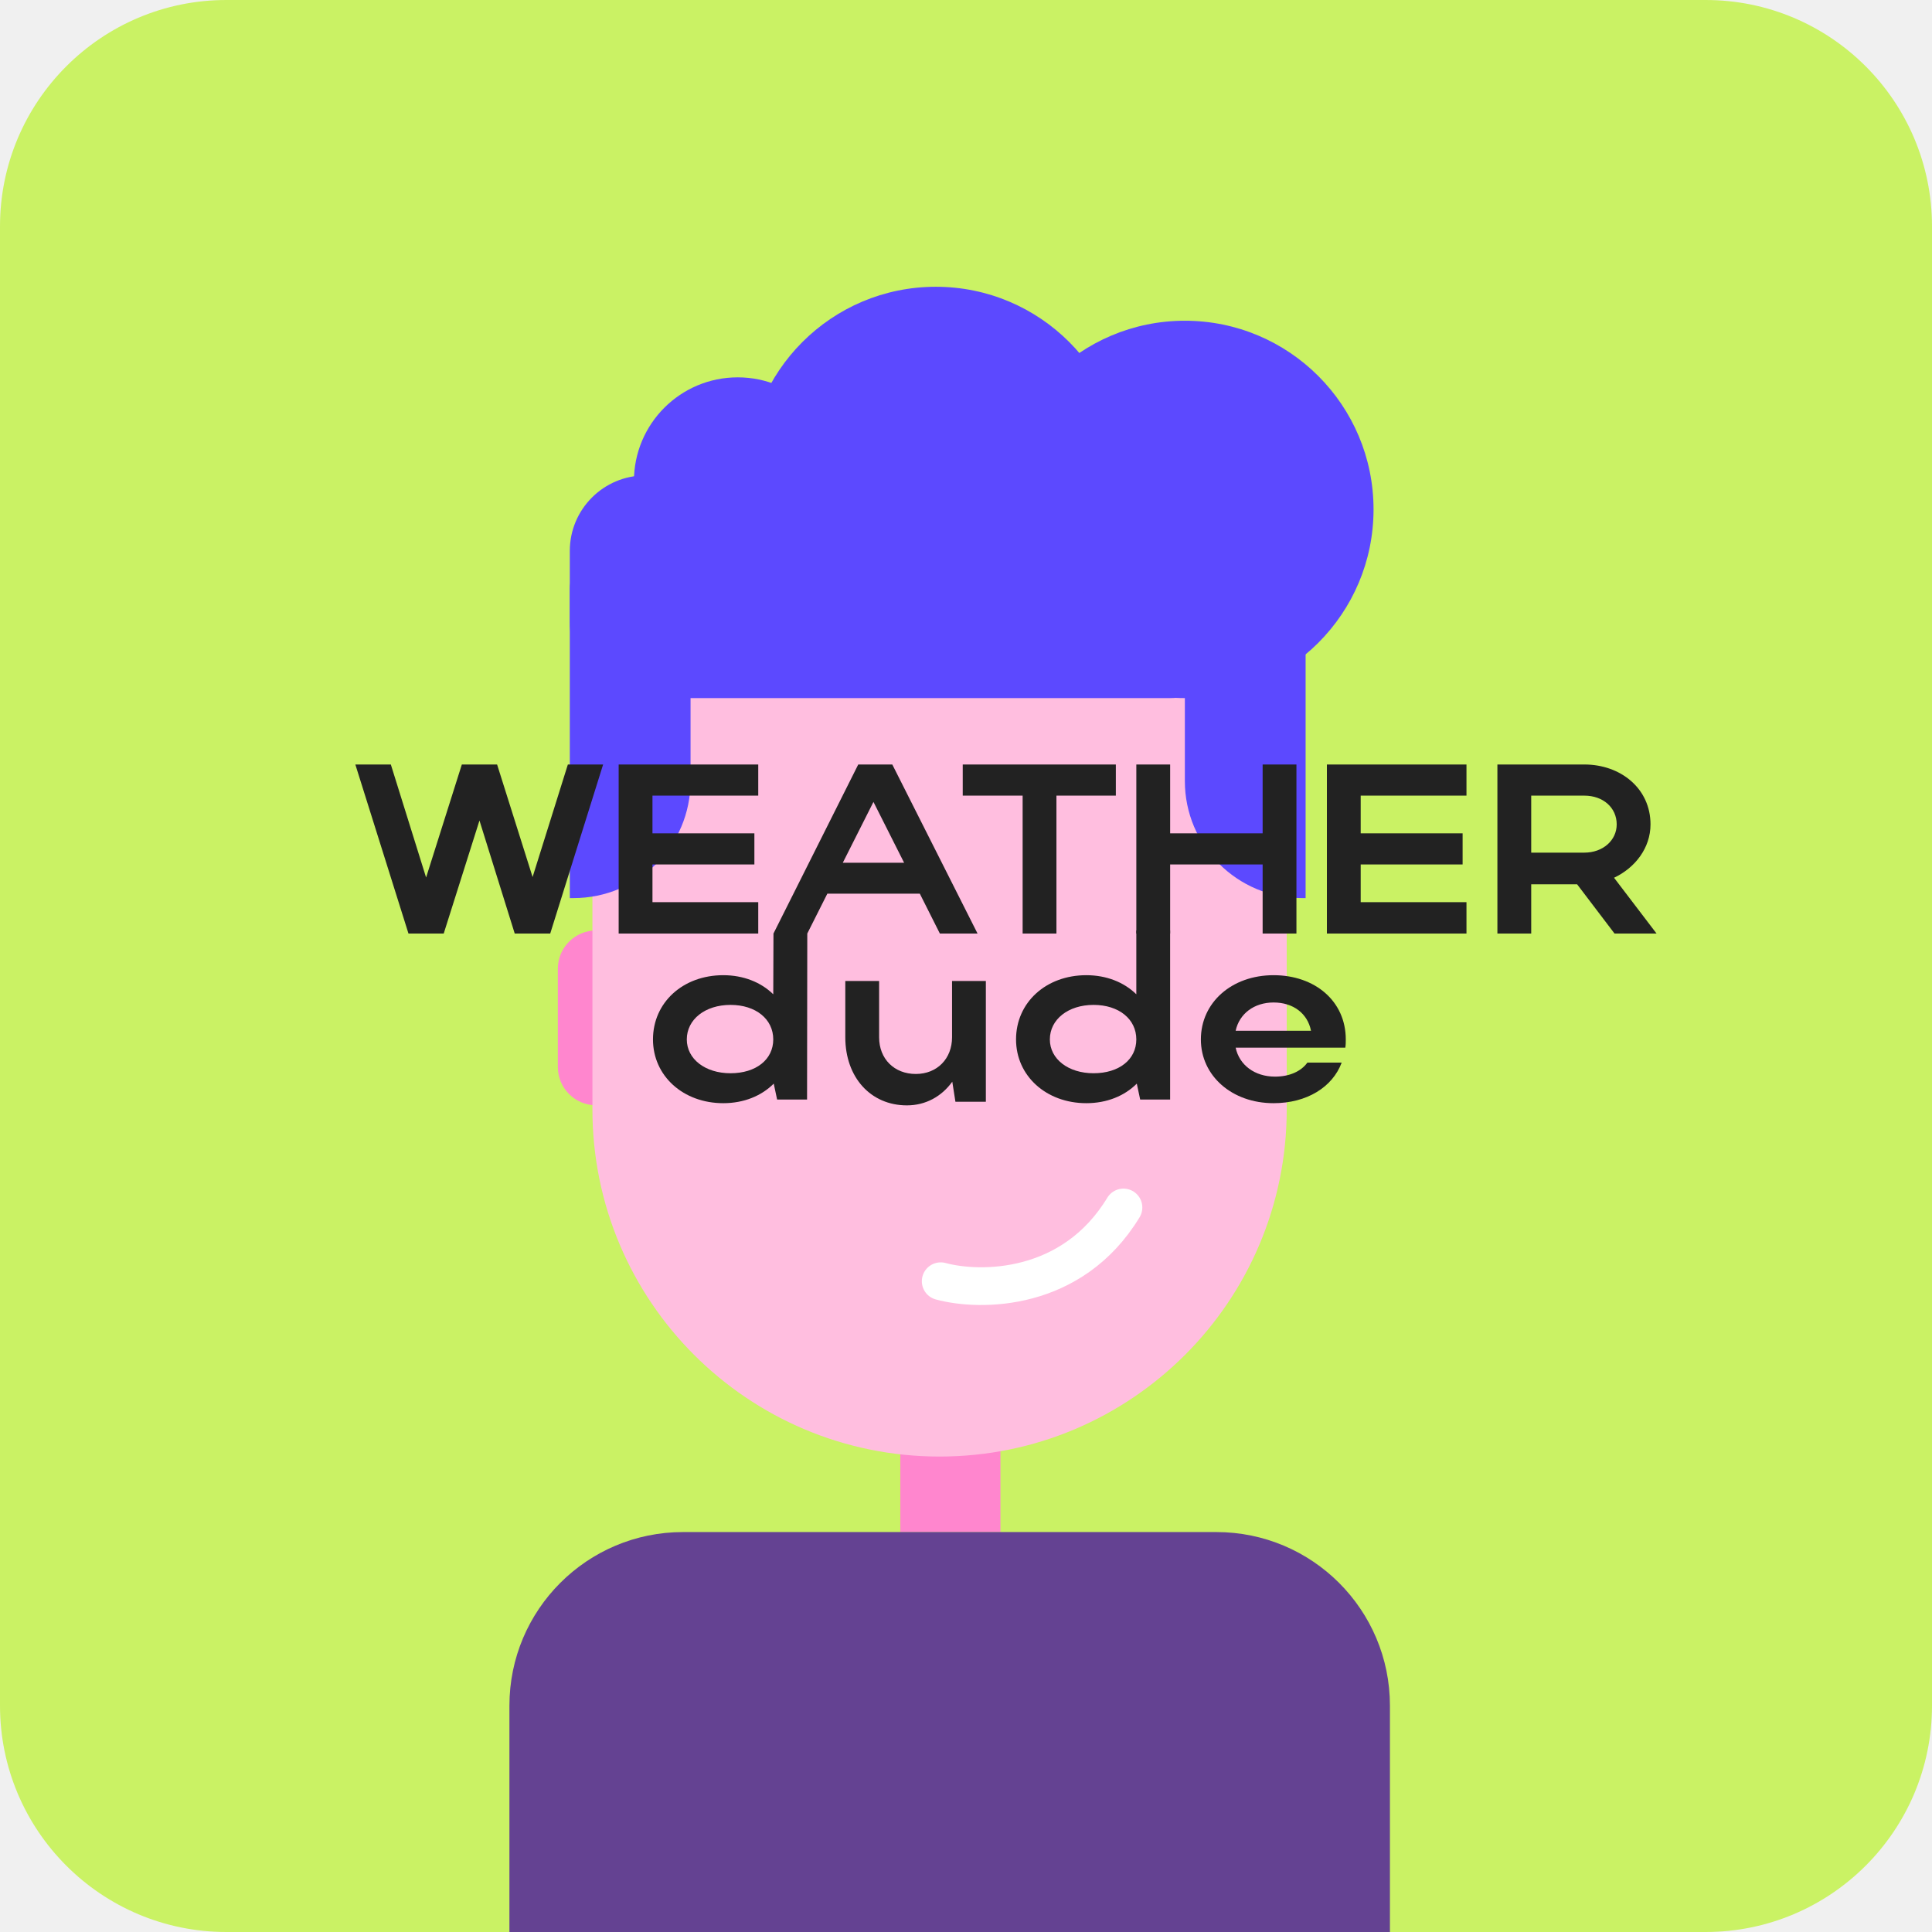
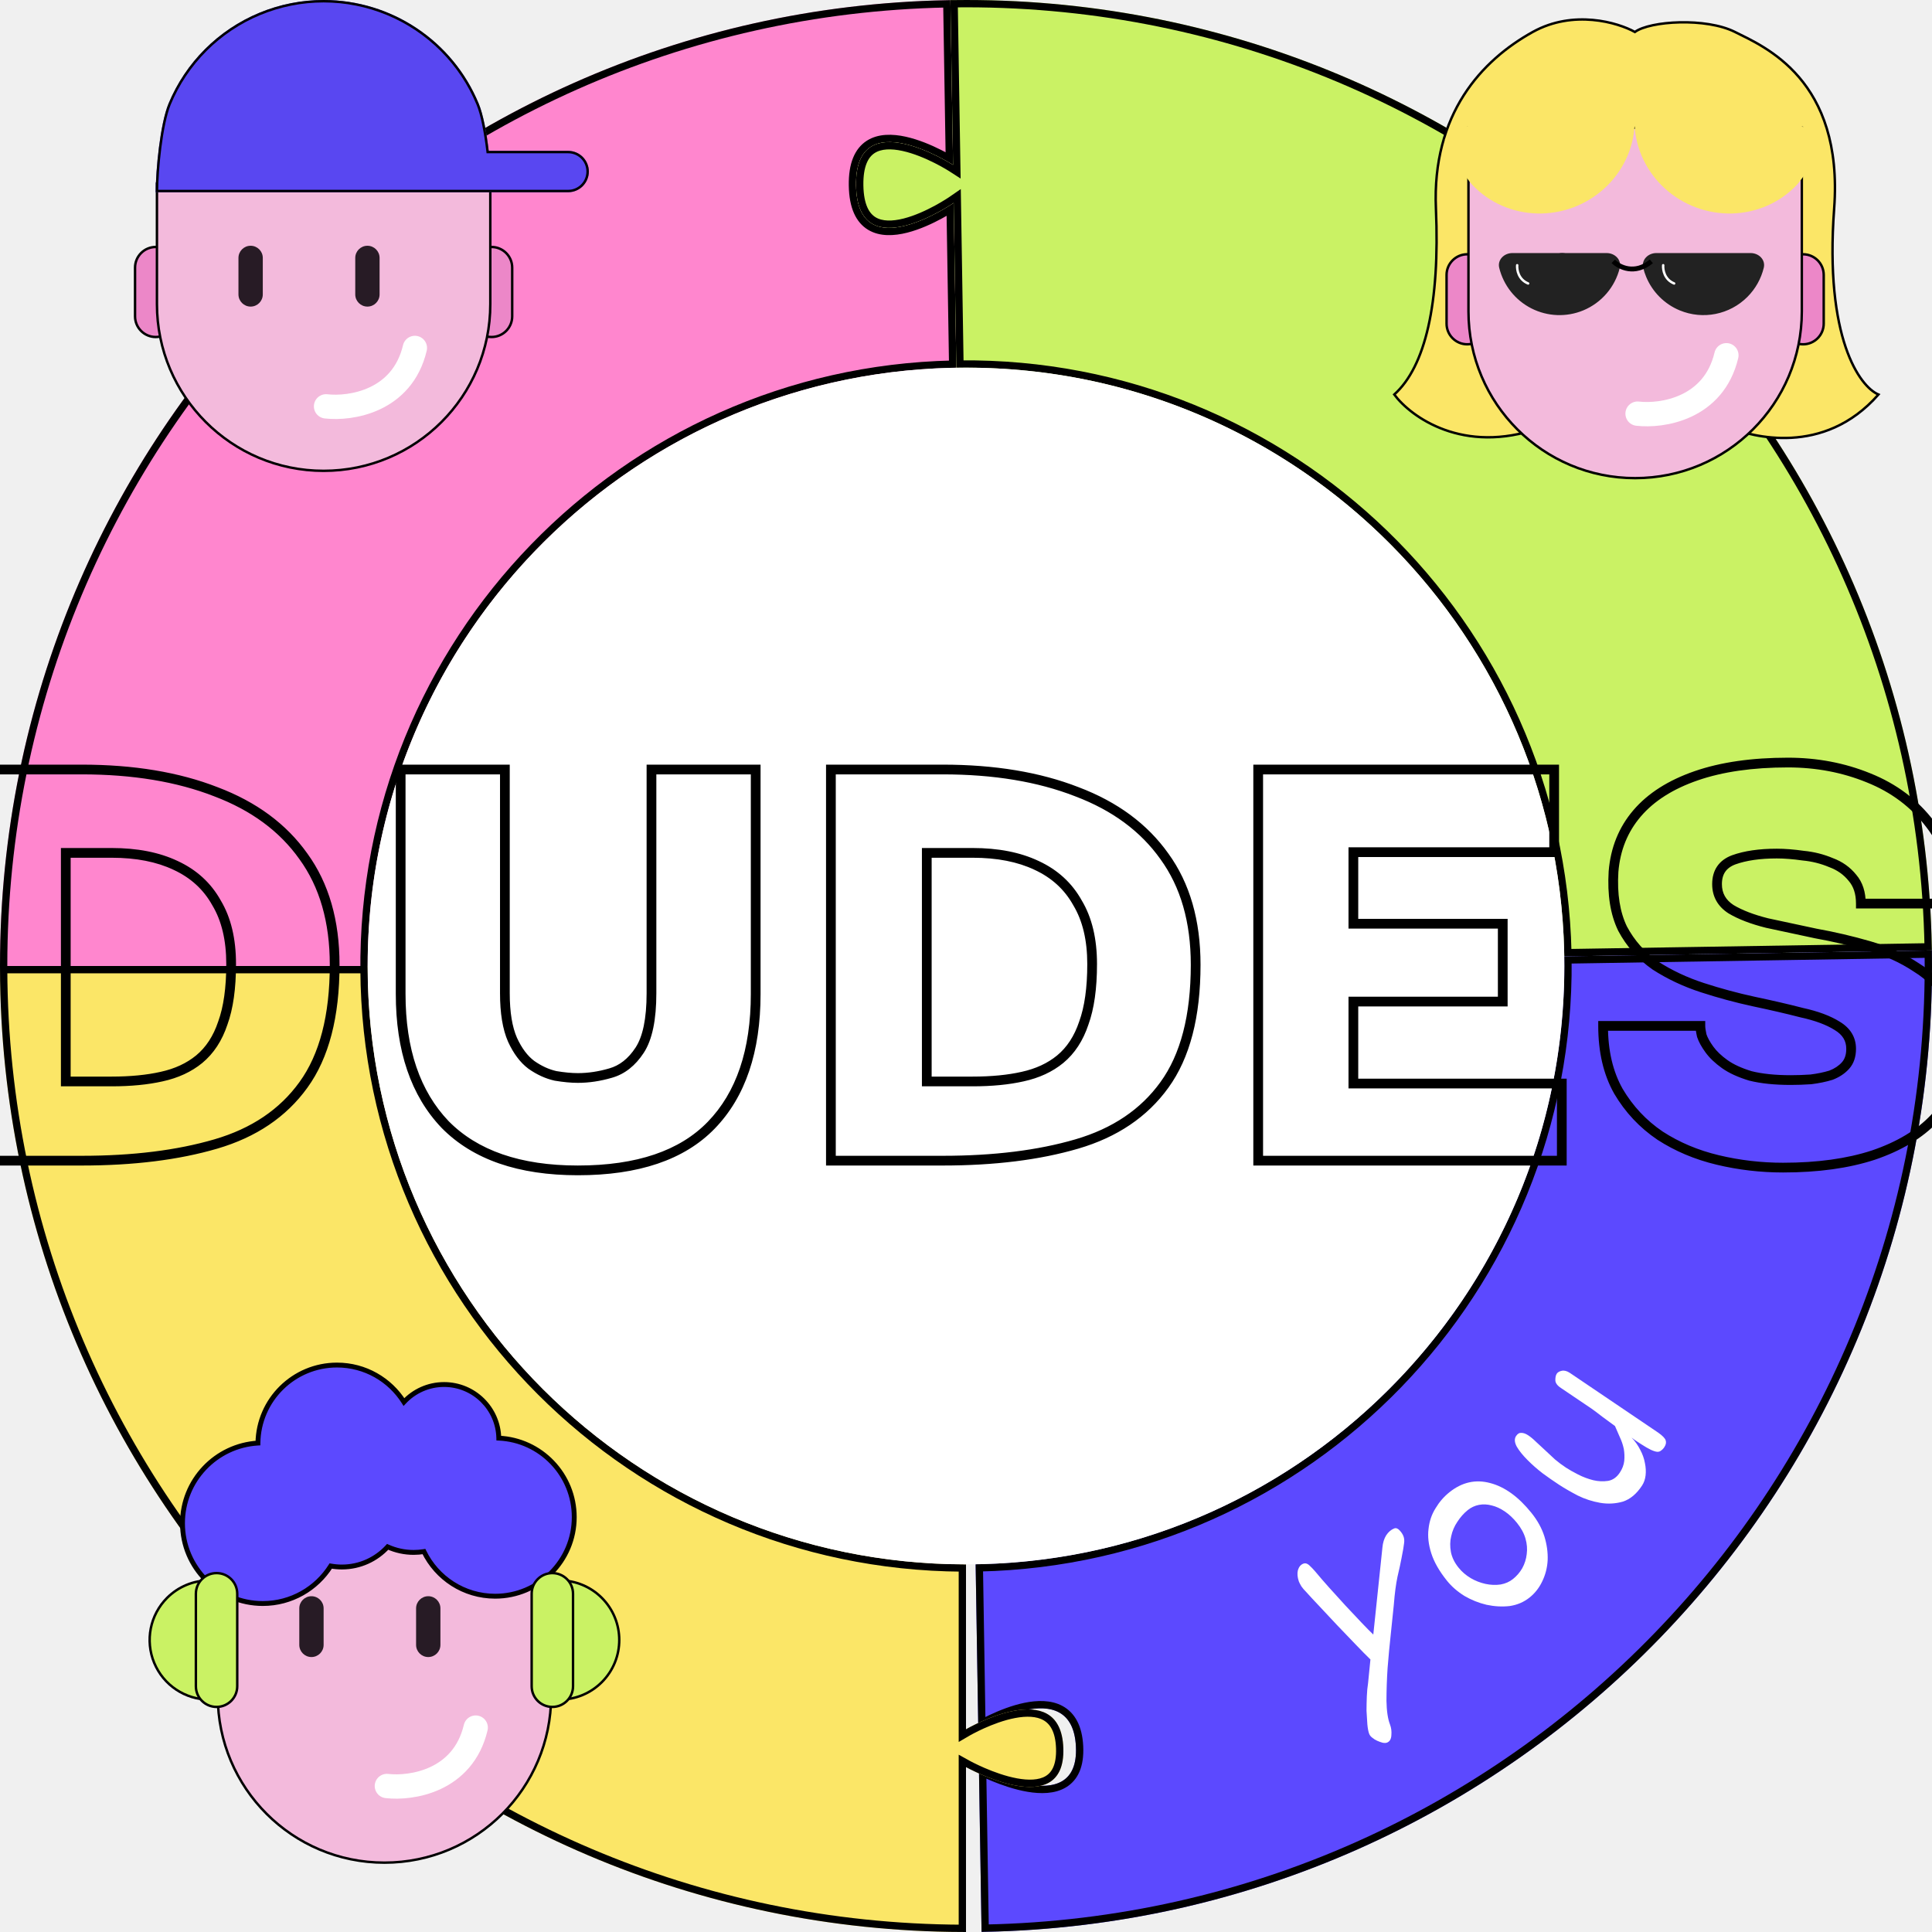
- <svg xmlns="http://www.w3.org/2000/svg" width="173" height="173" viewBox="0 0 173 173" fill="none">
-   <g clip-path="url(#clip0_101_5886)">
-     <rect width="173" height="173" rx="20.273" fill="#CAF264" />
-     <rect x="80.617" y="128.102" width="8.967" height="9.086" fill="#FF86CE" />
-     <rect x="49.951" y="83.316" width="6.87" height="15.657" rx="3.435" fill="#FF86CE" />
-     <path d="M53.048 73.66C53.048 56.492 66.965 42.574 84.134 42.574C101.302 42.574 115.22 56.492 115.22 73.66V99.34C115.22 116.508 101.302 130.426 84.134 130.426C66.965 130.426 53.048 116.508 53.048 99.34V73.66Z" fill="#FFBEDF" />
-     <path d="M84.235 114.727C87.776 115.684 96.006 115.703 100.599 108.124" stroke="white" stroke-width="3.379" stroke-linecap="round" />
-     <rect x="45.616" y="137.188" width="78.845" height="82.34" rx="15.543" fill="#644292" />
-     <path d="M51.023 52.711C51.023 51.218 52.233 50.008 53.726 50.008H61.835V69.943C61.835 75.728 57.145 80.418 51.36 80.418H51.023V52.711Z" fill="#5C49FF" />
-     <path d="M116.91 52.711C116.91 51.218 115.7 50.008 114.207 50.008H106.098V69.943C106.098 75.728 110.787 80.418 116.572 80.418H116.91V52.711Z" fill="#5C49FF" />
-     <path d="M31.819 68.456H34.997L38.155 78.576L41.355 68.456H44.512L47.691 78.533L50.849 68.456H54.006L49.27 83.593H46.091L42.934 73.472L39.733 83.593H36.576L31.819 68.456Z" fill="#222222" />
-     <path d="M55.398 83.593V68.456H67.897V71.245H58.425V74.619H67.551V77.408H58.425V80.782H67.897V83.593H55.398Z" fill="#222222" />
-     <path d="M69.26 83.593L76.851 68.456H79.9L87.534 83.593H84.16L82.365 80.025H74.083L72.288 83.593H69.26ZM75.467 77.257H80.96L78.213 71.807L75.467 77.257Z" fill="#222222" />
-     <path d="M91.571 83.593V71.245H86.208V68.456H99.918V71.245H94.598V83.593H91.571Z" fill="#222222" />
-     <path d="M101.752 83.593V68.456H104.78V74.619H113.062V68.456H116.089V83.593H113.062V77.408H104.78V83.593H101.752Z" fill="#222222" />
-     <path d="M118.816 83.593V68.456H131.315V71.245H121.843V74.619H130.969V77.408H121.843V80.782H131.315V83.593H118.816Z" fill="#222222" />
-     <path d="M144.572 83.593L141.22 79.181H137.112V83.593H134.084V68.456H141.869C145.113 68.456 147.794 70.596 147.794 73.819C147.794 75.938 146.41 77.711 144.529 78.598L148.335 83.593H144.572ZM144.767 73.819C144.767 72.326 143.556 71.245 141.869 71.245H137.112V76.349H141.869C143.534 76.349 144.767 75.246 144.767 73.819Z" fill="#222222" />
-     <path d="M72.268 98.46H69.587L69.284 97.033C68.181 98.136 66.602 98.784 64.764 98.784C61.175 98.784 58.471 96.341 58.471 93.076C58.471 89.767 61.153 87.323 64.764 87.323C66.559 87.323 68.138 87.95 69.241 89.032L69.26 83.593H72.288L72.268 98.46ZM61.499 93.076C61.499 94.827 63.142 96.103 65.413 96.103C67.705 96.103 69.241 94.87 69.241 93.076C69.241 91.259 67.684 89.983 65.413 89.983C63.142 89.983 61.499 91.281 61.499 93.076Z" fill="#222222" />
-     <path d="M85.251 92.881V87.843H88.278V98.655H85.553L85.272 96.86C84.321 98.179 82.894 98.98 81.207 98.98C77.963 98.98 75.692 96.471 75.692 92.881V87.843H78.72V92.881C78.72 94.828 80.082 96.168 82.007 96.168C83.91 96.168 85.251 94.806 85.251 92.881Z" fill="#222222" />
-     <path d="M104.778 98.46H102.097L101.794 97.033C100.691 98.136 99.112 98.784 97.274 98.784C93.685 98.784 90.981 96.341 90.981 93.076C90.981 89.767 93.663 87.323 97.274 87.323C99.069 87.323 100.648 87.95 101.751 89.032V83.323H104.778V98.46ZM94.009 93.076C94.009 94.827 95.653 96.103 97.923 96.103C100.215 96.103 101.751 94.87 101.751 93.076C101.751 91.259 100.194 89.983 97.923 89.983C95.653 89.983 94.009 91.281 94.009 93.076Z" fill="#222222" />
-     <path d="M120.464 93.811H110.646C110.971 95.368 112.355 96.406 114.171 96.406C115.469 96.406 116.507 95.93 117.069 95.151H120.14C119.318 97.357 117.004 98.784 114.041 98.784C110.322 98.784 107.532 96.341 107.532 93.076C107.532 89.767 110.3 87.323 114.041 87.323C117.739 87.323 120.507 89.637 120.507 93.076C120.507 93.313 120.507 93.573 120.464 93.811ZM110.646 92.297H117.393C117.091 90.762 115.815 89.767 114.041 89.767C112.29 89.767 110.971 90.783 110.646 92.297Z" fill="#222222" />
-     <rect x="51.023" y="42.574" width="60.482" height="19.936" rx="6.758" fill="#5C49FF" />
-     <circle cx="106.098" cy="45.615" r="16.895" fill="#5C49FF" />
-     <circle cx="83.797" cy="42.574" r="16.895" fill="#5C49FF" />
-     <circle cx="66.058" cy="43.081" r="9.292" fill="#5C49FF" />
+ <svg xmlns="http://www.w3.org/2000/svg" viewBox="0 0 794 794" fill="none">
+   <g class="dudes-ring">
+     <g class="q-pink">
+       <g clip-path="url(#a)">
+         <path fill="#ff86ce" d="M390.604.053C171.375 3.586-3.481 184.17.053 403.398l151.071-2.434c-2.189-135.795 106.12-247.652 241.914-249.84l-1.092-67.764s-39.565 27.323-40.12-7.127 39.87-8.416 39.87-8.416z" />
+         <path stroke="#000" stroke-width="3" d="M390.152 65.146a86 86 0 0 0-4.09-2.199c-3.83-1.927-8.994-4.167-14.188-5.306-5.14-1.128-10.644-1.252-14.868 1.484-4.325 2.801-6.823 8.26-6.68 17.132.143 8.871 2.815 14.247 7.229 16.908 4.31 2.598 9.807 2.297 14.908 1.004 5.154-1.306 10.243-3.71 14.01-5.76a86 86 0 0 0 4.016-2.33l1.026 63.573c-135.42 2.987-243.289 114.39-241.911 249.835l-148.07 2.387C-1.162 184.651 171.93 5.889 389.126 1.581z" />
+         <rect width="17" height="37" x="193.5" y="101.5" fill="#ec87c8" stroke="#000" rx="8.5" />
+         <rect width="17" height="37" x="55.5" y="101.5" fill="#ec87c8" stroke="#000" rx="8.5" />
+         <path fill="#f3badc" stroke="#000" d="M201.5 75.5V125c0 37.832-30.668 68.5-68.5 68.5S64.5 162.832 64.5 125V75.5z" />
+         <mask id="b" fill="#fff">
+           <path d="M133 0a69 69 0 0 1 63.748 42.595c1.856 4.48 3.228 11.997 4.105 19.405H233.5a8.5 8.5 0 0 1 0 17H64c0-9.061 1.784-28.034 5.252-36.405a69 69 0 0 1 37.343-37.343A69 69 0 0 1 133 0" />
+         </mask>
+         <path fill="#5947f1" d="M133 0a69 69 0 0 1 63.748 42.595c1.856 4.48 3.228 11.997 4.105 19.405H233.5a8.5 8.5 0 0 1 0 17H64c0-9.061 1.784-28.034 5.252-36.405a69 69 0 0 1 37.343-37.343A69 69 0 0 1 133 0" />
+         <path fill="#000" d="M133 0v1zm26.405 5.252.383-.924zM181.79 20.21l.707-.707zm14.958 22.385.924-.383zM200.853 62l-.994.117.105.883h.889zM233.5 79v1zM64 79h-1v1h1zm5.252-36.405-.924-.383zM84.21 20.21l-.707-.707zm22.385-14.958-.383-.924zM133 0v1c8.93 0 17.772 1.759 26.023 5.176l.382-.924.383-.924A70 70 0 0 0 133-1zm26.405 5.252-.382.924a68 68 0 0 1 22.06 14.741l.707-.707.707-.707a70 70 0 0 0-22.709-15.175zM181.79 20.21l-.707.707a68 68 0 0 1 14.741 22.06l.924-.382.924-.383a70 70 0 0 0-15.175-22.71zm14.958 22.385-.924.382c1.798 4.341 3.16 11.736 4.035 19.14l.994-.117.993-.117c-.877-7.413-2.261-15.052-4.174-19.671zM200.853 62v1H233.5v-2h-32.647zm32.647 0v1a7.5 7.5 0 0 1 7.5 7.5h2a9.5 9.5 0 0 0-9.5-9.5zm8.5 8.5h-1a7.5 7.5 0 0 1-7.5 7.5v2a9.5 9.5 0 0 0 9.5-9.5zm-8.5 8.5v-1H64v2h169.5zM64 79h1c0-4.48.442-11.446 1.318-18.335.878-6.916 2.18-13.635 3.858-17.688l-.924-.382-.924-.383c-1.789 4.32-3.114 11.272-3.994 18.2C63.45 67.369 63 74.42 63 79zm5.252-36.405.924.382a68 68 0 0 1 14.741-22.06l-.707-.707-.707-.707a70 70 0 0 0-15.175 22.709zM84.21 20.21l.707.707a68 68 0 0 1 22.06-14.741l-.382-.924-.383-.924a70 70 0 0 0-22.71 15.175zm22.385-14.958.382.924A68 68 0 0 1 133 1v-2a70 70 0 0 0-26.788 5.328z" mask="url(#b)" />
+         <rect width="10" height="25" x="98" y="101" fill="#271b25" rx="5" />
+         <rect width="10" height="25" x="146" y="101" fill="#271b25" rx="5" />
+         <path stroke="#fff" stroke-linecap="round" stroke-width="10" d="M134 167c10 1.167 31.3-2 36.5-24" />
+       </g>
+       <defs>
+         <clipPath id="a">
+           <path fill="#fff" d="M0 0h794v794H0z" />
+         </clipPath>
+       </defs>
+     </g>
+     <g class="q-lime">
+       <path fill="#caf264" d="M793.95 390.604C790.416 171.375 609.832-3.481 390.604.053l1.092 67.764s-40.425-26.034-39.87 8.416 40.12 7.127 40.12 7.127l1.092 67.764c135.795-2.189 247.652 106.12 249.84 241.914z" />
+       <path stroke="#000" stroke-width="3" d="M392.127 1.533C609.351-1.16 788.113 171.93 792.421 389.127l-148.072 2.388c-2.987-135.421-114.389-243.289-249.835-241.911l-1.068-66.268-.045-2.804-2.307 1.593-.004.004-.019.013-.079.052-.317.213c-.281.186-.697.456-1.228.79a83 83 0 0 1-4.408 2.576c-3.669 1.997-8.507 4.27-13.313 5.488-4.86 1.231-9.359 1.302-12.622-.665-3.161-1.906-5.643-6.034-5.778-14.387s2.213-12.56 5.311-14.566c3.199-2.072 7.698-2.146 12.594-1.072 4.843 1.063 9.752 3.179 13.483 5.056a83 83 0 0 1 4.49 2.434 62 62 0 0 1 1.576.95l.08.052.019.012.004.002.001.001 2.357 1.518-.046-2.804z" />
+       <path fill="#fbe667" stroke="#000" stroke-linecap="round" d="M629.926 13.136c16.788-9.302 34.975-3.876 41.971 0 6.271-4.555 29.187-5.993 41.127 0s44.72 19.42 40.764 72.645c-3.955 53.226 10.493 73.085 18.212 76.362-22.674 25.773-52.464 17.022-60.785 13.786-8.322-3.237-32.283-14.306-39.318-21.458 0 2.557-7.84 10.429-39.197 21.458s-52.866-4.596-59.7-13.786c12.784-11.508 18.814-37.402 17.126-76.361-1.689-38.96 18.814-61.018 39.8-72.646Z" />
+       <rect width="17" height="37" x="732.5" y="104.5" fill="#ec87c8" stroke="#000" rx="8.5" />
+       <rect width="17" height="37" x="594.5" y="104.5" fill="#ec87c8" stroke="#000" rx="8.5" />
+       <path fill="#f3badc" stroke="#000" d="M740.5 52.5V128c0 37.832-30.668 68.5-68.5 68.5s-68.5-30.668-68.5-68.5V52.5z" />
+       <rect width="10" height="25" x="637" y="104" fill="#271b25" rx="5" />
+       <path stroke="#fff" stroke-linecap="round" stroke-width="10" d="M673 170c10 1.167 31.3-2 36.5-24" />
+       <path fill="#fbe667" d="M749.747 57.232c-1.706 4.587-8.007 15.283-11.394 18.847a37.2 37.2 0 0 1-12.026 8.428 38.6 38.6 0 0 1-14.507 3.225 39.5 39.5 0 0 1-14.781-2.469 39.5 39.5 0 0 1-12.803-7.787 38.6 38.6 0 0 1-8.876-11.92 37.2 37.2 0 0 1-3.599-14.236c-.235-4.912 2.316-16.133 4.021-20.72l39.72 6.9z" />
+       <path fill="#fbe667" d="M593.793 57.232c1.706 4.587 8.007 15.283 11.394 18.847a37.2 37.2 0 0 0 12.026 8.428c4.553 2 9.482 3.096 14.507 3.225 5.026.13 10.048-.709 14.781-2.469a39.5 39.5 0 0 0 12.803-7.787 38.6 38.6 0 0 0 8.876-11.92 37.2 37.2 0 0 0 3.599-14.236c.235-4.912-2.316-16.133-4.021-20.72l-39.72 6.9z" />
+       <path fill="#222" d="M660.298 104c3.38 0 6.194 2.779 5.39 6.063a25.514 25.514 0 0 1-15.014 17.501 25.504 25.504 0 0 1-34.536-17.501c-.803-3.284 2.01-6.063 5.391-6.063h38.769M719.47 104c3.38 0 6.194 2.779 5.39 6.063a25.482 25.482 0 0 1-6.74 11.972 25.5 25.5 0 0 1-27.795 5.529 25.5 25.5 0 0 1-13.804-13.803 25.5 25.5 0 0 1-1.211-3.698c-.803-3.284 2.01-6.063 5.391-6.063h38.769" />
+       <path stroke="#000" stroke-width="2" d="M663.015 107.401c2.381 2.38 8.842 5.713 15.644 0" />
+       <path stroke="#fff" stroke-linecap="round" d="M623.523 109c-.166 1.833.5 5.9 4.5 7.5M683.523 109c-.166 1.833.5 5.9 4.5 7.5" />
+     </g>
+     <g class="q-blue">
+       <g clip-path="url(#a)">
+         <path fill="#5c49ff" d="M403.398 793.95c219.229-3.534 394.085-184.118 390.552-403.346l-151.072 2.434c2.189 135.795-106.12 247.652-241.914 249.84l1.092 67.764s38.628-23.398 40.12 7.127c1.492 30.526-39.87 8.417-39.87 8.417z" />
+         <path stroke="#000" stroke-width="3" d="M792.469 392.127c2.694 217.224-170.397 395.987-387.595 400.294l-1.028-63.796a92 92 0 0 0 4.326 1.924c3.903 1.616 9.145 3.472 14.38 4.354 5.177.873 10.66.848 14.801-1.658 4.297-2.601 6.71-7.581 6.321-15.549s-3.246-12.806-7.676-15.233c-4.301-2.357-9.705-2.214-14.745-1.173-5.086 1.051-10.082 3.076-13.777 4.816a84 84 0 0 0-3.961 1.996l-1.028-63.753c135.421-2.987 243.289-114.389 241.91-249.835z" />
+         <path fill="#fff" d="M563.21 681.998q-2.47-2.388-6.15-6.239a3258 3258 0 0 0-7.559-7.881 831 831 0 0 0-7.248-7.744q-3.481-3.67-5.529-5.965a16 16 0 0 1-1.893-2.226q-.744-1.256-1.048-2.04-.885-2.616-.373-4.617.624-2.043 2.19-2.65 1.23-.477 2.422.605a28 28 0 0 1 2.359 2.432 244 244 0 0 0 5.832 6.749l6.74 7.426q3.481 3.67 6.565 6.979 3.04 3.198 4.872 4.933l3.751-35.816q.276-2.938 1.547-4.975 1.381-2.079 3.283-2.817 1.12-.433 2.243.804 1.079 1.127 1.556 2.357.52 1.342.258 2.989-.151 1.603-1.07 6.206-.544 2.913-1.618 7.448-.962 4.491-1.529 11.661a809 809 0 0 1-1.219 11.797q-.767 6.99-1.334 14.159a212 212 0 0 0-.457 13.433q.111 6.262 1.455 9.732.78 2.013.555 4.418-.116 2.361-1.793 3.011-.672.261-1.784.048a15 15 0 0 1-2.242-.804 8.6 8.6 0 0 1-2.036-1.27q-.907-.678-1.254-1.573-.52-1.343-.759-3.953a183 183 0 0 1-.342-5.53q.01-2.964.131-5.971t.504-5.343zm31.461-32.353q-4.736-5.893-6.454-11.286-1.719-5.394-1.13-10.024.514-4.724 2.885-8.477 2.297-3.848 5.663-6.554 7.763-6.24 16.802-3.807 8.964 2.34 16.933 12.254 3.76 4.677 5.345 9.714 1.512 4.944 1.335 9.705-.252 4.667-2.228 8.72-1.884 3.976-5.157 6.609-3.554 2.856-8.238 3.542-4.665.517-9.503-.521a33 33 0 0 1-9.079-3.633q-4.317-2.688-7.174-6.242m27.135-.72a15.7 15.7 0 0 0 3.813-4.451 15.5 15.5 0 0 0 1.823-5.776q.424-3.113-.502-6.371-.926-3.26-3.482-6.439-2.331-2.9-5.034-4.729t-5.366-2.461q-2.738-.725-5.267-.232a10.4 10.4 0 0 0-4.586 2.148q-2.432 1.955-4.28 4.826a16.7 16.7 0 0 0-2.516 5.872q-.762 3.075-.116 6.559.663 3.317 3.145 6.402 2.03 2.526 4.995 4.299a20.7 20.7 0 0 0 6.059 2.366q3.168.686 6.204.248 2.96-.532 5.11-2.261m53.033-38.4q-3.345 5.125-7.89 6.6-4.581 1.31-9.348.491a33.8 33.8 0 0 1-9.216-3.006q-4.482-2.353-7.698-4.452a151 151 0 0 1-6.702-4.661q-3.522-2.728-6.278-5.53-2.858-2.868-4.346-5.416-1.424-2.65-.309-4.358.918-1.406 2.15-1.319 1.299-.012 2.806.972t3.254 2.697a212 212 0 0 1 3.661 3.393 387 387 0 0 0 4.098 3.821 47 47 0 0 0 4.627 3.45q1.91 1.245 4.92 2.781a29.3 29.3 0 0 0 6.213 2.336q3.103.735 6.127.273 2.924-.528 4.826-3.442 1.509-2.312 1.785-4.71.241-2.566-.182-4.991a21.3 21.3 0 0 0-1.611-4.777 377 377 0 0 0-2.008-4.607 400 400 0 0 0-5.23-3.844 136 136 0 0 0-4.225-3.187l-12.731-8.596q-2.312-1.51-2.328-3.239-.018-1.73.573-2.635t2.085-1.219 3.304.867l36.385 24.608q2.547 1.806 2.993 3.1.444 1.293-.539 2.801-.59.904-1.351 1.411-.66.572-1.626.515-1.066-.123-2.604-.84-1.639-.783-4.05-2.357l-1.809-1.181q-1.005-.656-2.045-1.478a20.1 20.1 0 0 1 3.577 5.058q1.424 2.649 1.917 5.406.558 2.658.282 5.057t-1.457 4.208" />
+       </g>
+       <defs>
+         <clipPath id="a">
+           <path fill="#fff" d="M0 0h794v794H0z" />
+         </clipPath>
+       </defs>
+     </g>
+     <g class="q-yellow">
+       <path fill="#fbe667" d="M0 397c0 219.257 177.743 397 397 397v-67.773s41 22.773 40-7.772-40-7.773-40-7.773v-67.773c-135.812 0-245.909-110.097-245.909-245.909z" />
+       <path stroke="#000" stroke-width="3" d="M149.596 398.5C150.4 533.95 260.05 643.6 395.5 644.404v68.891l2.257-1.317.004-.003q.005-.004.017-.01l.077-.045.314-.176c.276-.154.685-.379 1.208-.654a79 79 0 0 1 4.35-2.122c3.62-1.635 8.405-3.474 13.178-4.38 4.819-.915 9.35-.826 12.681 1.069 3.203 1.823 5.676 5.548 5.915 12.847s-2.018 10.966-5.085 12.756c-3.226 1.882-7.805 1.979-12.768 1.06-4.904-.908-9.882-2.752-13.662-4.388a89 89 0 0 1-4.552-2.125c-.579-.276-.979-.502-1.27-.657l-.33-.176-.082-.045-.019-.01-.004-.003-2.229-1.237v68.816C178.261 791.689 2.312 615.739 1.505 398.5z" />
+       <path fill="#f3badc" stroke="#000" d="M226.5 630.5V697c0 37.832-30.668 68.5-68.5 68.5S89.5 734.832 89.5 697v-66.5z" />
+       <mask id="a" fill="#fff">
+         <path d="M138.5 561c11.587 0 21.756 6.065 27.511 15.192A22.44 22.44 0 0 1 182.5 569c12.271 0 22.246 9.823 22.493 22.035C222.249 591.816 236 606.051 236 623.5c0 17.949-14.551 32.5-32.5 32.5-12.876 0-24.002-7.488-29.264-18.347A26 26 0 0 1 170 638c-3.808 0-7.425-.819-10.685-2.29-4.662 5.094-11.365 8.29-18.815 8.29-1.562 0-3.091-.142-4.576-.411C130.079 652.848 119.759 659 108 659c-18.225 0-33-14.775-33-33 0-17.555 13.709-31.907 31.005-32.938C106.24 575.314 120.697 561 138.5 561" />
+       </mask>
+       <path fill="#5c49ff" d="M138.5 561c11.587 0 21.756 6.065 27.511 15.192A22.44 22.44 0 0 1 182.5 569c12.271 0 22.246 9.823 22.493 22.035C222.249 591.816 236 606.051 236 623.5c0 17.949-14.551 32.5-32.5 32.5-12.876 0-24.002-7.488-29.264-18.347A26 26 0 0 1 170 638c-3.808 0-7.425-.819-10.685-2.29-4.662 5.094-11.365 8.29-18.815 8.29-1.562 0-3.091-.142-4.576-.411C130.079 652.848 119.759 659 108 659c-18.225 0-33-14.775-33-33 0-17.555 13.709-31.907 31.005-32.938C106.24 575.314 120.697 561 138.5 561" />
+       <path fill="#000" d="m166.011 576.192-.846.534.693 1.1.885-.953zm38.982 14.843-1 .02.019.937.936.042zm-30.757 46.618.9-.436-.325-.671-.736.12zm-14.921-1.943.412-.911-.66-.298-.489.534zm-23.391 7.879.178-.984-.664-.12-.36.57zm-29.919-50.527.059.998.929-.056.012-.929zM138.5 561v1c11.229 0 21.086 5.876 26.665 14.726l.846-.534.846-.533C160.927 566.253 150.445 560 138.5 560zm27.511 15.192.732.681A21.44 21.44 0 0 1 182.5 570v-2c-6.803 0-12.932 2.893-17.222 7.512zM182.5 569v1c11.725 0 21.257 9.387 21.493 21.055l1-.02 1-.02C205.734 578.26 195.317 568 182.5 568zm22.493 22.035-.045.999C221.672 592.79 235 606.588 235 623.5h2c0-17.986-14.174-32.659-31.962-33.464zM236 623.5h-1c0 17.397-14.103 31.5-31.5 31.5v2c18.502 0 33.5-14.998 33.5-33.5zM203.5 656v-1c-12.478 0-23.263-7.256-28.364-17.783l-.9.436-.9.436C178.759 649.28 190.226 657 203.5 657zm-29.264-18.347-.161-.987A25 25 0 0 1 170 637v2c1.499 0 2.968-.125 4.398-.36zM170 638v-1c-3.664 0-7.141-.788-10.273-2.201l-.412.911-.411.911A26.9 26.9 0 0 0 170 639zm-10.685-2.29-.737-.675c-4.481 4.896-10.92 7.965-18.078 7.965v2c7.742 0 14.709-3.322 19.553-8.615zM140.5 644v-1c-1.502 0-2.971-.137-4.398-.395l-.178.984-.178.984c1.542.279 3.131.427 4.754.427zm-4.576-.411-.846-.534C129.409 652.037 119.401 658 108 658v2c12.117 0 22.749-6.34 28.769-15.877zM108 659v-1c-17.673 0-32-14.327-32-32h-2c0 18.778 15.222 34 34 34zm-33-33h1c0-17.023 13.293-30.94 30.064-31.94l-.059-.998-.06-.999C88.124 593.126 74 607.912 74 626zm31.005-32.938 1 .013C107.232 575.874 121.245 562 138.5 562v-2c-18.351 0-33.253 14.755-33.495 33.048z" mask="url(#a)" />
+       <mask id="b" fill="#fff">
+         <path d="M236 659.5a80.499 80.499 0 1 0-161 0h12.88a67.62 67.62 0 1 1 135.241 0z" />
+       </mask>
+       <path fill="#caf264" stroke="#000" stroke-width="2" d="M236 659.5a80.499 80.499 0 1 0-161 0h12.88a67.62 67.62 0 1 1 135.241 0z" mask="url(#b)" />
+       <rect width="10" height="25" x="123" y="656" fill="#271b25" rx="5" />
+       <rect width="10" height="25" x="171" y="656" fill="#271b25" rx="5" />
+       <path stroke="#fff" stroke-linecap="round" stroke-width="10" d="M159 734c10 1.167 31.3-2 36.5-24" />
+       <mask id="c" fill="#fff">
+         <path d="M230 699c6.63 0 12.989-2.634 17.678-7.322a25.004 25.004 0 0 0 0-35.356A25 25 0 0 0 230 649v50" />
+       </mask>
+       <path fill="#caf264" stroke="#000" stroke-width="2" d="M230 699c6.63 0 12.989-2.634 17.678-7.322a25.004 25.004 0 0 0 0-35.356A25 25 0 0 0 230 649v50Z" mask="url(#c)" />
+       <mask id="d" fill="#fff">
+         <path d="M86 699a25.001 25.001 0 0 1-17.678-42.678A25 25 0 0 1 86 649v50" />
+       </mask>
+       <path fill="#caf264" stroke="#000" stroke-width="2" d="M86 699a25.001 25.001 0 0 1-17.678-42.678A25 25 0 0 1 86 649v50Z" mask="url(#d)" />
+       <rect width="17" height="55" x="218.5" y="646.5" fill="#caf264" stroke="#000" rx="8.5" />
+       <rect width="17" height="55" x="-.5" y=".5" fill="#caf264" stroke="#000" rx="8.5" transform="matrix(-1 0 0 1 97 646)" />
+     </g>
  </g>
-   <defs>
-     <clipPath id="clip0_101_5886">
-       <rect width="173" height="173" rx="20.273" fill="white" />
-     </clipPath>
-   </defs>
+   <g class="center-fg">
+     <circle cx="397" cy="397" r="245.91" fill="#fff" />
+     <g transform="translate(-14.50 311.00)">
+       <mask id="a" width="823" height="172" x="0" y="0" maskUnits="userSpaceOnUse" style="mask-type:luminance">
+         <path fill="#fff" d="M823 0H0v172h823z" />
+         <path fill="#000" d="M41.535 133.449h18.846q11.706 0 20.558-1.998 9.137-1.999 15.418-7.139 6.568-5.425 9.709-14.847 3.426-9.423 3.426-24.271 0-15.132-5.996-25.126-5.71-10.28-16.847-15.419-10.85-5.14-26.269-5.14H41.536zM152.036 85.48q0 31.694-12.849 49.397-12.563 17.418-35.977 24.27T48.103 166H2.132V5.246h45.971q31.694 0 55.107 9.137 23.414 8.851 35.977 26.554 12.849 17.703 12.849 44.543m99.936 84.517q-35.976 0-54.536-18.845-18.274-19.13-18.274-53.68V5.246h42.83v91.941q0 11.993 3.14 19.13 3.141 6.853 7.71 10.28 4.854 3.426 9.993 4.568 5.14.857 9.137.857 6.568 0 13.42-1.999 7.139-1.999 11.993-9.423t4.854-23.413V5.246h42.83v92.226q0 35.12-18.275 53.966-17.988 18.56-54.822 18.559m143.411-36.548h18.845q11.707 0 20.558-1.998 9.137-1.999 15.419-7.139 6.567-5.425 9.708-14.847 3.426-9.423 3.427-24.271 0-15.132-5.997-25.126-5.71-10.28-16.846-15.419-10.85-5.14-26.269-5.14h-18.845zM505.884 85.48q0 31.694-12.849 49.397-12.564 17.418-35.977 24.27T401.95 166h-45.97V5.246h45.97q31.695 0 55.108 9.137 23.413 8.851 35.977 26.554 12.849 17.703 12.849 44.543M531.582 166V5.246h121.636v33.978H570.7v29.41h61.389v31.979H570.7v33.693h85.659V166zm215.701 2.855q-13.705 0-26.84-3.141t-23.699-9.993q-10.565-7.138-17.132-18.274-6.282-11.136-6.282-26.84h39.975q0 1.428.571 3.997.857 2.57 3.141 5.711t6.282 5.996q3.997 2.856 10.564 4.854 6.853 1.713 16.561 1.713 3.997 0 8.281-.285 4.567-.571 8.28-1.713 3.712-1.428 5.996-3.998t2.284-6.853q0-5.996-5.71-9.422-5.425-3.427-14.562-5.425-8.852-2.284-19.702-4.569a218 218 0 0 1-21.129-5.71q-10.566-3.427-19.417-9.137-8.566-5.996-13.42-15.134-4.568-9.422-3.712-23.413 1.143-13.992 9.709-23.985t24.27-15.419q15.704-5.424 37.69-5.425 17.703 0 33.122 6.282 15.704 6.282 25.412 19.131 9.994 12.849 9.994 32.55h-38.547q0-6.567-3.427-10.564-3.426-4.284-8.851-6.282a38.7 38.7 0 0 0-11.421-2.856q-5.997-.856-10.851-.856-10.565 0-17.703 2.57-6.852 2.57-6.852 9.993 0 6.567 5.71 10.279 5.711 3.427 14.848 5.711 9.137 1.999 19.987 4.283a217 217 0 0 1 21.986 5.14q10.851 3.14 19.416 8.851 8.852 5.425 13.706 14.562 5.14 9.137 3.997 23.414-.856 13.99-10.279 23.985-9.137 9.708-25.127 15.133-15.703 5.139-37.119 5.139" />
+       </mask>
+       <g mask="url(#a)">
+         <path fill="#000" d="M41.535 133.449h-2v2h2zm39.404-1.998-.428-1.954-.013.003zm15.418-7.139 1.267 1.548.007-.006zm9.709-14.847-1.88-.684-.009.026-.009.025zm-2.57-49.397-1.749.971.017.029.017.029zM86.649 44.649l-.856 1.807.01.005.008.004zm-45.114-5.14v-2h-2v2zm97.652 95.368-1.618-1.175-.004.005zM2.132 166h-2v2h2zm0-160.754v-2h-2v2zm101.078 9.137-.727 1.863.01.004.01.003zm35.977 26.554-1.631 1.158.006.008.007.009zm-97.652 92.512v2H54.1v-4H41.535zm12.564 0v2h6.281v-4H54.1zm6.282 0v2c7.912 0 14.918-.675 20.998-2.047l-.44-1.951-.44-1.951c-5.722 1.292-12.422 1.949-20.118 1.949zm20.558-1.998.427 1.953c6.352-1.389 11.792-3.889 16.258-7.544l-1.267-1.548-1.266-1.548c-3.909 3.199-8.749 5.457-14.58 6.733zm15.418-7.139 1.274 1.542c4.713-3.893 8.139-9.18 10.332-15.757l-1.897-.632-1.898-.633c-1.995 5.986-5.04 10.598-9.084 13.938zm9.709-14.847 1.879.683c2.393-6.579 3.547-14.923 3.547-24.954h-4c0 9.767-1.13 17.603-3.306 23.587zm3.426-24.271h2c0-10.345-2.049-19.102-6.281-26.155l-1.715 1.029-1.715 1.029c3.763 6.271 5.711 14.265 5.711 24.097zm-5.996-25.126 1.748-.972c-4.022-7.24-9.965-12.667-17.757-16.263l-.838 1.816-.838 1.816c7.056 3.257 12.345 8.109 15.936 14.574zM86.649 44.649l.857-1.808c-7.566-3.583-16.631-5.332-27.126-5.332v4c10.065 0 18.512 1.678 25.413 4.947zm-26.269-5.14v-2H41.536v4h18.846zm-18.845 0h-2v93.94h4v-93.94zM152.036 85.48h-2c0 20.889-4.238 36.884-12.467 48.222l1.618 1.175 1.619 1.175c8.903-12.266 13.23-29.202 13.23-50.572zm-12.849 49.397-1.622-1.17c-8.08 11.203-19.673 19.059-34.917 23.521l.562 1.919.562 1.92c15.975-4.676 28.367-12.999 37.037-25.02zm-35.977 24.27-.562-1.919C87.268 161.73 69.095 164 48.103 164v4c21.266 0 39.832-2.298 55.669-6.933zM48.103 166v-2H32.398v4h15.705zm-15.705 0v-2H2.132v4h30.266zm-30.266 0h2V5.246h-4V166zm0-160.754v2h31.123v-4H2.132zm31.123 0v2h14.848v-4H33.255zm14.848 0v2c20.943 0 39.055 3.019 54.38 9l.727-1.863.727-1.864C88.045 6.317 69.418 3.246 48.103 3.246zm55.107 9.137-.707 1.87c15.296 5.783 26.942 14.411 35.053 25.842l1.631-1.158 1.631-1.157c-8.639-12.174-20.978-21.249-36.901-27.268zm35.977 26.554-1.618 1.175c8.266 11.389 12.467 25.799 12.467 43.368h4c0-18.218-4.365-33.503-13.23-45.718zm58.249 110.215-1.446 1.382.01.011.011.011zM179.162 5.246v-2h-2v2zm42.83 0h2v-2h-2zm3.14 111.071-1.83.806.006.014.006.014zm7.71 10.28-1.2 1.6.023.017.023.017zm9.993 4.568-.434 1.952.053.012.053.009zm22.557-1.142-.539-1.926-.01.003-.011.003zM282.239 5.246v-2h-2v2zm42.83 0h2v-2h-2zm-18.275 146.192-1.435-1.392h-.001zm-54.822 18.559v-2c-23.647 0-41.234-6.188-53.111-18.248l-1.425 1.403-1.425 1.404c12.868 13.066 31.639 19.441 55.961 19.441zm-54.536-18.845 1.446-1.381c-11.729-12.279-17.72-29.618-17.72-52.299h-4c0 23.385 6.191 41.833 18.828 55.062zm-18.274-53.68h2V5.246h-4v92.226zm0-92.226v2h42.83v-4h-42.83zm42.83 0h-2v91.941h4V5.246zm0 91.941h-2c0 8.138 1.06 14.824 3.31 19.936l1.83-.806 1.831-.805c-1.939-4.406-2.971-10.474-2.971-18.325zm3.14 19.13-1.818.834c2.19 4.778 4.944 8.507 8.328 11.046l1.2-1.6 1.2-1.6c-2.707-2.031-5.094-5.154-7.092-9.513zm7.71 10.28-1.154 1.634c3.425 2.417 6.997 4.061 10.713 4.886l.434-1.952.434-1.952c-3.136-.697-6.227-2.099-9.274-4.25zm9.993 4.568-.328 1.973c3.504.584 6.663.884 9.465.884v-4c-2.527 0-5.459-.272-8.808-.83zm9.137.857v2c4.584 0 9.246-.698 13.98-2.079l-.56-1.92-.56-1.92c-4.402 1.284-8.687 1.919-12.86 1.919zm13.42-1.999.54 1.926c5.313-1.488 9.68-4.983 13.127-10.254l-1.674-1.095-1.674-1.094c-3.026 4.627-6.654 7.414-10.858 8.591zm11.993-9.423 1.674 1.095c3.559-5.444 5.18-13.73 5.18-24.508h-4c0 10.541-1.616 17.865-4.528 22.319zm4.854-23.413h2V5.246h-4v91.941zm0-91.941v2h42.83v-4h-42.83zm42.83 0h-2v92.226h4V5.246zm0 92.226h-2c0 23.075-5.998 40.495-17.71 52.574l1.435 1.392 1.436 1.392c12.653-13.048 18.839-31.605 18.839-55.358zm-18.275 53.966-1.436-1.392c-11.479 11.844-29.138 17.951-53.386 17.951v4c24.864 0 43.752-6.265 56.258-19.167zm88.589-17.989h-2v2h2zm39.403-1.998-.427-1.954-.013.003zm15.419-7.139 1.267 1.548.007-.006zm9.708-14.847-1.879-.684-.01.026-.008.025zm-2.57-49.397-1.748.971.016.029.017.029zm-16.846-15.419-.856 1.807.009.005.009.004zm-45.114-5.14v-2h-2v2zm97.652 95.368-1.619-1.175-.003.005zM355.98 166h-2v2h2zm0-160.754v-2h-2v2zm101.078 9.137-.727 1.863.01.004.01.003zm35.977 26.554-1.631 1.158.006.008.006.009zm-97.652 92.512v2h12.563v-4h-12.563zm12.563 0v2h6.282v-4h-6.282zm6.282 0v2c7.913 0 14.919-.675 20.999-2.047l-.441-1.951-.44-1.951c-5.722 1.292-12.421 1.949-20.118 1.949zm20.558-1.998.428 1.953c6.352-1.389 11.791-3.889 16.258-7.544l-1.267-1.548-1.266-1.548c-3.91 3.199-8.749 5.457-14.58 6.733zm15.419-7.139 1.274 1.542c4.712-3.893 8.139-9.18 10.332-15.757l-1.898-.632-1.897-.633c-1.996 5.986-5.041 10.598-9.085 13.938zm9.708-14.847 1.88.683c2.392-6.579 3.547-14.923 3.547-24.954h-4c0 9.767-1.13 17.603-3.306 23.587zm3.427-24.271h2c0-10.345-2.05-19.102-6.282-26.155l-1.715 1.029-1.715 1.029c3.764 6.271 5.712 14.265 5.712 24.097zm-5.997-25.126 1.749-.972c-4.023-7.24-9.965-12.667-17.757-16.263l-.838 1.816-.838 1.816c7.056 3.257 12.344 8.109 15.936 14.574zm-16.846-15.419.856-1.808c-7.566-3.583-16.631-5.332-27.125-5.332v4c10.064 0 18.512 1.678 25.413 4.947zm-26.269-5.14v-2h-18.845v4h18.845zm-18.845 0h-2v93.94h4v-93.94zM505.884 85.48h-2c0 20.889-4.238 36.884-12.468 48.222l1.619 1.175 1.619 1.175c8.902-12.266 13.23-29.202 13.23-50.572zm-12.849 49.397-1.622-1.17c-8.081 11.203-19.674 19.059-34.917 23.521l.562 1.919.562 1.92c15.975-4.676 28.366-12.999 37.037-25.02zm-35.977 24.27-.562-1.919C441.115 161.73 422.943 164 401.95 164v4c21.266 0 39.833-2.298 55.67-6.933zM401.95 166v-2h-15.704v4h15.704zm-15.704 0v-2H355.98v4h30.266zm-30.266 0h2V5.246h-4V166zm0-160.754v2h31.123v-4H355.98zm31.123 0v2h14.847v-4h-14.847zm14.847 0v2c20.943 0 39.055 3.019 54.381 9l.727-1.863.727-1.864c-15.893-6.202-34.519-9.273-55.835-9.273zm55.108 9.137-.707 1.87c15.295 5.783 26.941 14.411 35.053 25.842l1.631-1.158 1.631-1.157c-8.64-12.174-20.978-21.249-36.901-27.268zm35.977 26.554-1.619 1.175c8.267 11.389 12.468 25.799 12.468 43.368h4c0-18.218-4.365-33.503-13.23-45.718zM531.582 166h-2v2h2zm0-160.754v-2h-2v2zm121.636 0h2v-2h-2zm0 33.978v2h2v-2zm-82.518 0v-2h-2v2zm0 29.41h-2v2h2zm61.389 0h2v-2h-2zm0 31.979v2h2v-2zm-61.389 0v-2h-2v2zm0 33.693h-2v2h2zm85.659 0h2v-2h-2zm0 31.694v2h2v-2zm-124.777 0h2V5.246h-4V166zm0-160.754v2h121.636v-4H531.582zm121.636 0h-2v33.978h4V5.246zm0 33.978v-2H570.7v4h82.518zm-82.518 0h-2v29.41h4v-29.41zm0 29.41v2h61.389v-4H570.7zm61.389 0h-2v31.979h4V68.634zm0 31.979v-2H570.7v4h61.389zm-61.389 0h-2v33.693h4v-33.693zm0 33.693v2h85.659v-4H570.7zm85.659 0h-2V166h4v-31.694zm0 31.694v-2H531.582v4h124.777zm40.385-10.279-1.12 1.657.016.011.016.01zm-17.132-18.274-1.742.982.01.017.009.017zm-6.281-26.84v-2h-2v2zm39.974 0h2v-2h-2zm.571 3.997-1.952.434.022.101.033.098zm19.987 16.561-.582 1.913.048.015.049.012zm24.842 1.428.133 1.995.057-.004.058-.007zm8.28-1.713.588 1.911.066-.02.064-.025zm2.57-20.273-1.068 1.691.019.012.02.012zm-14.562-5.425-.5 1.936.036.01.036.007zm-19.702-4.569-.423 1.955.011.002zm-40.546-14.847-1.147 1.638.031.022.032.02zm-13.42-15.134-1.799.873.016.033.017.033zm-3.712-23.413-1.993-.163-.002.02-.001.02zM782.404 8.672l-.755 1.852.012.005zm25.412 19.131-1.596 1.205.009.011.008.011zm9.994 32.55v2h2v-2zm-38.547 0h-2v2h2zm-3.427-10.564-1.561 1.249.021.026.022.026zm-8.851-6.282-.776 1.843.042.018.043.015zm-11.421-2.856-.283 1.98.046.007.047.004zm-28.554 1.714-.677-1.882-.012.004-.013.005zm-1.142 20.272-1.09 1.677.031.02.03.018zm14.848 5.711-.485 1.94.029.008.029.006zm19.987 4.283-.412 1.957.029.006.03.006zm41.402 13.991-1.109 1.664.032.021.032.02zm13.706 14.562-1.766.939.011.021.012.021zm3.997 23.414-1.993-.16-.002.019-.001.019zm-10.279 23.985-1.455-1.372-.001.001zm-25.127 15.133.622 1.901.011-.004.01-.003zm-37.119 5.139v-2q-13.472 0-26.375-3.086l-.465 1.945-.465 1.946q13.367 3.195 27.305 3.195zm-26.84-3.141.465-1.945c-8.551-2.044-16.237-5.29-23.076-9.726l-1.088 1.678-1.088 1.678c7.247 4.701 15.36 8.118 24.322 10.261zm-23.699-9.993 1.12-1.657c-6.794-4.591-12.3-10.462-16.529-17.633l-1.723 1.016-1.723 1.016c4.527 7.676 10.443 13.987 17.735 18.915zm-17.132-18.274 1.742-.983c-3.984-7.063-6.023-15.654-6.023-25.857h-4c0 10.736 2.148 20.037 6.539 27.822zm-6.281-26.84v2h39.974v-4h-39.974zm39.974 0h-2c0 1.172.228 2.673.619 4.431l1.952-.434 1.952-.434c-.37-1.668-.523-2.832-.523-3.563zm.571 3.997-1.897.633c.657 1.972 1.825 4.06 3.42 6.254l1.618-1.176 1.617-1.176c-1.449-1.994-2.376-3.713-2.861-5.167zm3.141 5.711-1.618 1.176c1.678 2.307 3.941 4.451 6.737 6.448l1.163-1.628 1.162-1.627c-2.534-1.811-4.459-3.664-5.827-5.545zm6.282 5.996-1.163 1.628c2.896 2.068 6.635 3.767 11.145 5.139l.582-1.913.583-1.913c-4.247-1.293-7.551-2.83-9.985-4.568zm10.564 4.854-.485 1.94c4.774 1.194 10.467 1.773 17.046 1.773v-4c-6.365 0-11.712-.562-16.076-1.653zm16.561 1.713v2q4.069 0 8.414-.29l-.133-1.995-.134-1.996q-4.22.281-8.147.281zm8.281-.285.248 1.984q4.712-.586 8.62-1.786l-.588-1.911-.588-1.912c-2.346.722-4.99 1.271-7.941 1.64zm8.28-1.713.718 1.866c2.726-1.048 5.007-2.548 6.773-4.535l-1.495-1.329-1.495-1.329c-1.279 1.44-2.996 2.605-5.219 3.46zm5.996-3.998 1.495 1.329c1.923-2.163 2.789-4.962 2.789-8.182h-4c0 2.491-.656 4.261-1.779 5.524zm2.284-6.853h2c0-4.788-2.352-8.539-6.681-11.137l-1.029 1.715-1.029 1.715c3.284 1.971 4.739 4.501 4.739 7.707zm-5.71-9.422 1.068-1.691c-3.882-2.452-8.979-4.327-15.203-5.688l-.427 1.954-.428 1.953c5.959 1.304 10.57 3.046 13.922 5.163zm-14.562-5.425.499-1.937q-8.903-2.297-19.789-4.589l-.412 1.957-.412 1.957q10.814 2.277 19.614 4.548zm-19.702-4.569.423-1.955A215 215 0 0 1 714.779 93l-.617 1.903-.617 1.902a219 219 0 0 0 21.323 5.763zm-21.129-5.71.617-1.903q-10.33-3.352-18.949-8.915l-1.085 1.681-1.084 1.68c6.054 3.906 12.685 7.024 19.884 9.359zm-19.417-9.137 1.147-1.639c-5.454-3.818-9.714-8.624-12.8-14.433l-1.767.938-1.766.939c3.386 6.373 8.073 11.656 14.039 15.833zm-13.42-15.134 1.8-.872c-2.853-5.885-4.072-13.323-3.515-22.419l-1.997-.122-1.996-.123c-.585 9.559.671 17.731 3.909 24.409zm-3.712-23.413 1.994.162c.729-8.936 3.815-16.525 9.233-22.845l-1.518-1.302-1.519-1.302c-6.004 7.005-9.39 15.406-10.183 25.124zm9.709-23.985 1.518 1.302c5.426-6.331 13.184-11.3 23.405-14.83l-.653-1.891-.653-1.89c-10.719 3.703-19.141 9.013-25.136 16.007zm24.27-15.419.653 1.891c10.204-3.525 22.534-5.316 37.037-5.316v-4c-14.812 0-27.608 1.826-38.343 5.535zm37.69-5.425v2c11.56 0 22.342 2.05 32.367 6.134l.755-1.852.754-1.852C772.625 2.528 761.326.39 749.282.39zm33.122 6.282-.743 1.857c10.149 4.059 18.318 10.219 24.559 18.479l1.596-1.205 1.596-1.206c-6.703-8.872-15.475-15.466-26.266-19.782zm25.412 19.131-1.579 1.227c6.336 8.146 9.573 18.537 9.573 31.323h4c0-13.483-3.426-24.792-10.415-33.778zm9.994 32.55v-2h-38.547v4h38.547zm-38.547 0h2c0-4.733-1.242-8.756-3.908-11.866l-1.519 1.302-1.518 1.301c1.902 2.22 2.945 5.24 2.945 9.263zm-3.427-10.564 1.562-1.25c-2.524-3.155-5.782-5.458-9.722-6.909l-.691 1.877-.691 1.876c3.294 1.214 5.937 3.1 7.981 5.655zm-8.851-6.282.776-1.843q-5.714-2.405-12.008-3.004l-.189 1.991-.19 1.991q5.698.544 10.835 2.708zm-11.421-2.856.282-1.979q-6.105-.875-11.133-.877v4q4.681-.002 10.568.836zm-10.851-.856v-2c-7.19 0-13.337.872-18.38 2.688l.677 1.882.678 1.881c4.475-1.61 10.129-2.451 17.025-2.451zm-17.703 2.57-.702-1.873c-2.587.97-4.668 2.456-6.087 4.525-1.417 2.067-2.063 4.555-2.063 7.341h4c0-2.163.496-3.815 1.362-5.079.866-1.262 2.211-2.299 4.193-3.042zm-6.852 9.993h-2c0 5.085 2.271 9.129 6.62 11.956l1.09-1.677 1.09-1.676c-3.265-2.123-4.8-4.931-4.8-8.603zm5.71 10.279-1.029 1.715c4.031 2.419 9.182 4.384 15.392 5.936l.485-1.94.485-1.94c-5.972-1.493-10.72-3.335-14.304-5.486zm14.848 5.711-.427 1.954a2624 2624 0 0 0 20.002 4.286l.412-1.957.412-1.957a2632 2632 0 0 1-19.972-4.28zm19.987 4.283-.353 1.969a215 215 0 0 1 21.783 5.092l.556-1.921.556-1.921a218 218 0 0 0-22.188-5.187zm21.986 5.14-.556 1.921c7.056 2.042 13.338 4.911 18.863 8.594l1.109-1.664 1.11-1.664c-5.897-3.931-12.559-6.963-19.97-9.108zm19.416 8.851-1.045 1.705c5.598 3.431 9.917 8.021 12.985 13.796l1.766-.939 1.766-.938c-3.404-6.408-8.222-11.526-14.426-15.329zm13.706 14.562-1.743.981c3.172 5.639 4.488 13.011 3.747 22.273l1.993.16 1.994.159c.782-9.773-.567-18.01-4.248-24.553zm3.997 23.414-1.996-.122c-.543 8.87-3.784 16.42-9.738 22.735l1.455 1.372 1.455 1.372c6.61-7.011 10.222-15.451 10.821-25.235zm-10.279 23.985-1.456-1.371c-5.815 6.178-13.883 11.071-24.313 14.61l.642 1.894.643 1.894c10.889-3.695 19.573-8.891 25.941-15.657zm-25.127 15.133-.622-1.901c-10.219 3.344-22.372 5.04-36.497 5.04v4c14.429 0 27.022-1.73 37.741-5.238z" />
+       </g>
+     </g>
+   </g>
+   <circle class="click-hit-area" cx="397" cy="397" r="259.9" fill="transparent" />
</svg>
